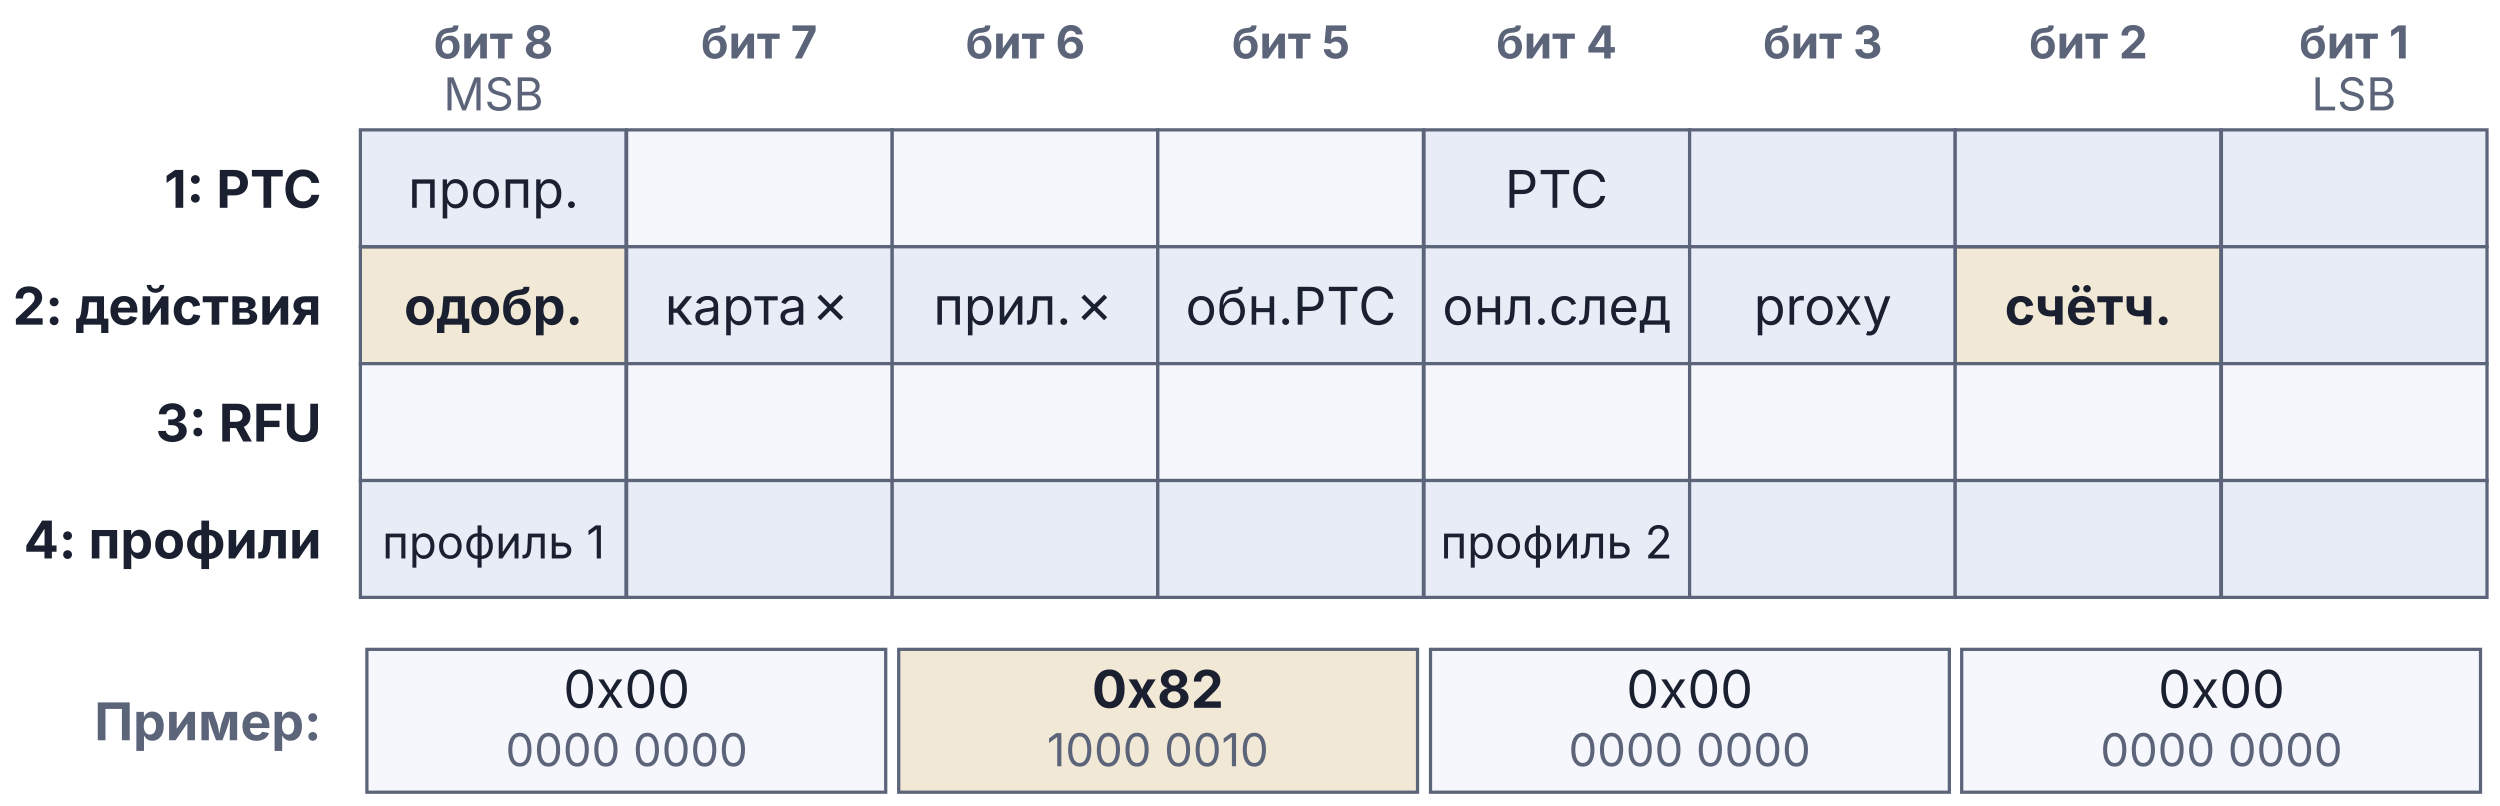
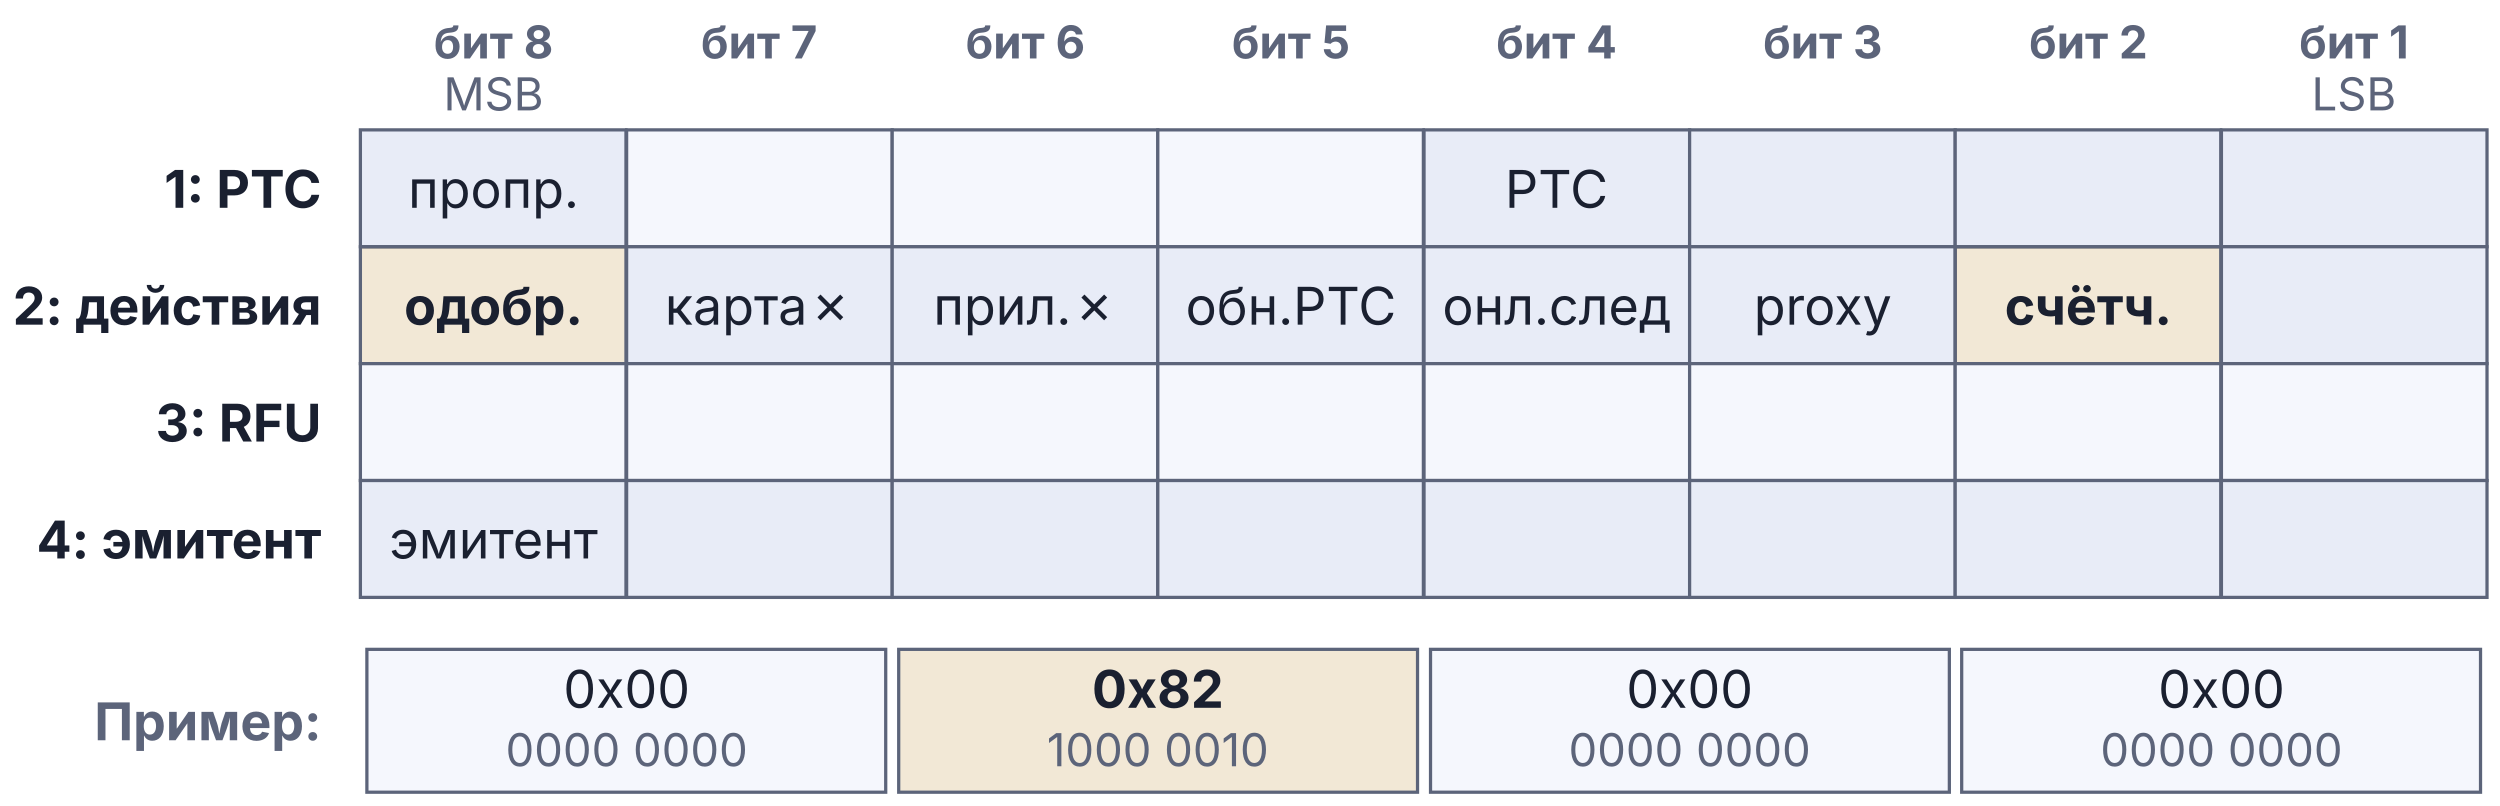
<svg xmlns="http://www.w3.org/2000/svg" viewBox="0 0 385 124" width="385pt" height="124pt">
  <g font-family="Inter, -apple-system, BlinkMacSystemFont, 'Helvetica Neue', Arial, sans-serif">
    <text x="76.0" y="9" text-anchor="middle" font-family="Inter, -apple-system, BlinkMacSystemFont, 'Helvetica Neue', Arial, sans-serif" font-size="7" font-weight="bold" fill="#5C647A">бит 8</text>
    <text x="76.0" y="17" text-anchor="middle" font-family="Inter, -apple-system, BlinkMacSystemFont, 'Helvetica Neue', Arial, sans-serif" font-size="7" font-weight="normal" fill="#5C647A">MSB</text>
    <text x="116.9" y="9" text-anchor="middle" font-family="Inter, -apple-system, BlinkMacSystemFont, 'Helvetica Neue', Arial, sans-serif" font-size="7" font-weight="bold" fill="#5C647A">бит 7</text>
    <text x="157.9" y="9" text-anchor="middle" font-family="Inter, -apple-system, BlinkMacSystemFont, 'Helvetica Neue', Arial, sans-serif" font-size="7" font-weight="bold" fill="#5C647A">бит 6</text>
    <text x="198.8" y="9" text-anchor="middle" font-family="Inter, -apple-system, BlinkMacSystemFont, 'Helvetica Neue', Arial, sans-serif" font-size="7" font-weight="bold" fill="#5C647A">бит 5</text>
    <text x="239.7" y="9" text-anchor="middle" font-family="Inter, -apple-system, BlinkMacSystemFont, 'Helvetica Neue', Arial, sans-serif" font-size="7" font-weight="bold" fill="#5C647A">бит 4</text>
    <text x="280.7" y="9" text-anchor="middle" font-family="Inter, -apple-system, BlinkMacSystemFont, 'Helvetica Neue', Arial, sans-serif" font-size="7" font-weight="bold" fill="#5C647A">бит 3</text>
    <text x="321.6" y="9" text-anchor="middle" font-family="Inter, -apple-system, BlinkMacSystemFont, 'Helvetica Neue', Arial, sans-serif" font-size="7" font-weight="bold" fill="#5C647A">бит 2</text>
    <text x="362.5" y="9" text-anchor="middle" font-family="Inter, -apple-system, BlinkMacSystemFont, 'Helvetica Neue', Arial, sans-serif" font-size="7" font-weight="bold" fill="#5C647A">бит 1</text>
    <text x="362.5" y="17" text-anchor="middle" font-family="Inter, -apple-system, BlinkMacSystemFont, 'Helvetica Neue', Arial, sans-serif" font-size="7" font-weight="normal" fill="#5C647A">LSB</text>
    <text x="49.5" y="32" text-anchor="end" font-family="Inter, -apple-system, BlinkMacSystemFont, 'Helvetica Neue', Arial, sans-serif" font-size="8" font-weight="bold" fill="#1A2030">1: PTC</text>
    <rect x="55.5" y="20.0" width="40.9" height="18" fill="#E8ECF7" stroke="#5C647A" stroke-width="0.5" />
    <text x="76.0" y="32" text-anchor="middle" font-family="Inter, -apple-system, BlinkMacSystemFont, 'Helvetica Neue', Arial, sans-serif" font-size="8" font-weight="normal" fill="#1A2030">пропр.</text>
    <rect x="96.5" y="20.0" width="40.9" height="18" fill="#F5F7FD" stroke="#5C647A" stroke-width="0.5" />
    <rect x="137.4" y="20.0" width="40.9" height="18" fill="#F5F7FD" stroke="#5C647A" stroke-width="0.5" />
    <rect x="178.3" y="20.0" width="40.9" height="18" fill="#F5F7FD" stroke="#5C647A" stroke-width="0.5" />
    <rect x="219.3" y="20.0" width="40.9" height="18" fill="#E8ECF7" stroke="#5C647A" stroke-width="0.5" />
    <text x="239.7" y="32" text-anchor="middle" font-family="Inter, -apple-system, BlinkMacSystemFont, 'Helvetica Neue', Arial, sans-serif" font-size="8" font-weight="normal" fill="#1A2030">PTC</text>
    <rect x="260.2" y="20.0" width="40.9" height="18" fill="#E8ECF7" stroke="#5C647A" stroke-width="0.5" />
    <rect x="301.1" y="20.0" width="40.9" height="18" fill="#E8ECF7" stroke="#5C647A" stroke-width="0.5" />
    <rect x="342.1" y="20.0" width="40.9" height="18" fill="#E8ECF7" stroke="#5C647A" stroke-width="0.5" />
    <text x="49.5" y="50" text-anchor="end" font-family="Inter, -apple-system, BlinkMacSystemFont, 'Helvetica Neue', Arial, sans-serif" font-size="8" font-weight="bold" fill="#1A2030">2: действия</text>
    <rect x="55.5" y="38.0" width="40.9" height="18" fill="#B8821C" fill-opacity="0.18" stroke="#5C647A" stroke-width="0.5" />
    <text x="76.0" y="50" text-anchor="middle" font-family="Inter, -apple-system, BlinkMacSystemFont, 'Helvetica Neue', Arial, sans-serif" font-size="8" font-weight="bold" fill="#1A2030">одобр.</text>
    <rect x="96.5" y="38.0" width="40.9" height="18" fill="#E8ECF7" stroke="#5C647A" stroke-width="0.5" />
    <text x="116.9" y="50" text-anchor="middle" font-family="Inter, -apple-system, BlinkMacSystemFont, 'Helvetica Neue', Arial, sans-serif" font-size="8" font-weight="normal" fill="#1A2030">карта✗</text>
    <rect x="137.4" y="38.0" width="40.9" height="18" fill="#E8ECF7" stroke="#5C647A" stroke-width="0.5" />
    <text x="157.9" y="50" text-anchor="middle" font-family="Inter, -apple-system, BlinkMacSystemFont, 'Helvetica Neue', Arial, sans-serif" font-size="8" font-weight="normal" fill="#1A2030">прил.✗</text>
    <rect x="178.3" y="38.0" width="40.9" height="18" fill="#E8ECF7" stroke="#5C647A" stroke-width="0.5" />
    <text x="198.8" y="50" text-anchor="middle" font-family="Inter, -apple-system, BlinkMacSystemFont, 'Helvetica Neue', Arial, sans-serif" font-size="8" font-weight="normal" fill="#1A2030">обн.PTC</text>
    <rect x="219.3" y="38.0" width="40.9" height="18" fill="#E8ECF7" stroke="#5C647A" stroke-width="0.5" />
    <text x="239.7" y="50" text-anchor="middle" font-family="Inter, -apple-system, BlinkMacSystemFont, 'Helvetica Neue', Arial, sans-serif" font-size="8" font-weight="normal" fill="#1A2030">онл.след</text>
    <rect x="260.2" y="38.0" width="40.9" height="18" fill="#E8ECF7" stroke="#5C647A" stroke-width="0.5" />
    <text x="280.7" y="50" text-anchor="middle" font-family="Inter, -apple-system, BlinkMacSystemFont, 'Helvetica Neue', Arial, sans-serif" font-size="8" font-weight="normal" fill="#1A2030">proxy</text>
    <rect x="301.1" y="38.0" width="40.9" height="18" fill="#B8821C" fill-opacity="0.18" stroke="#5C647A" stroke-width="0.5" />
    <text x="321.6" y="50" text-anchor="middle" font-family="Inter, -apple-system, BlinkMacSystemFont, 'Helvetica Neue', Arial, sans-serif" font-size="8" font-weight="bold" fill="#1A2030">счётч.</text>
    <rect x="342.1" y="38.0" width="40.9" height="18" fill="#E8ECF7" stroke="#5C647A" stroke-width="0.5" />
    <text x="49.5" y="68" text-anchor="end" font-family="Inter, -apple-system, BlinkMacSystemFont, 'Helvetica Neue', Arial, sans-serif" font-size="8" font-weight="bold" fill="#1A2030">3: RFU</text>
    <rect x="55.5" y="56.0" width="40.9" height="18" fill="#F5F7FD" stroke="#5C647A" stroke-width="0.5" />
    <rect x="96.5" y="56.0" width="40.9" height="18" fill="#F5F7FD" stroke="#5C647A" stroke-width="0.5" />
    <rect x="137.4" y="56.0" width="40.9" height="18" fill="#F5F7FD" stroke="#5C647A" stroke-width="0.5" />
    <rect x="178.3" y="56.0" width="40.9" height="18" fill="#F5F7FD" stroke="#5C647A" stroke-width="0.5" />
    <rect x="219.3" y="56.0" width="40.9" height="18" fill="#F5F7FD" stroke="#5C647A" stroke-width="0.5" />
    <rect x="260.2" y="56.0" width="40.9" height="18" fill="#F5F7FD" stroke="#5C647A" stroke-width="0.5" />
    <rect x="301.1" y="56.0" width="40.9" height="18" fill="#F5F7FD" stroke="#5C647A" stroke-width="0.5" />
    <rect x="342.1" y="56.0" width="40.9" height="18" fill="#F5F7FD" stroke="#5C647A" stroke-width="0.5" />
-     <text x="49.5" y="86" text-anchor="end" font-family="Inter, -apple-system, BlinkMacSystemFont, 'Helvetica Neue', Arial, sans-serif" font-size="8" font-weight="bold" fill="#1A2030">4: профили</text>
+     <text x="49.5" y="86" text-anchor="end" font-family="Inter, -apple-system, BlinkMacSystemFont, 'Helvetica Neue', Arial, sans-serif" font-size="8" font-weight="bold" fill="#1A2030">4: эмитент</text>
    <rect x="55.5" y="74.0" width="40.9" height="18" fill="#E8ECF7" stroke="#5C647A" stroke-width="0.5" />
-     <text x="76.0" y="86" text-anchor="middle" font-family="Inter, -apple-system, BlinkMacSystemFont, 'Helvetica Neue', Arial, sans-serif" font-size="7" font-weight="normal" fill="#1A2030">профиль 1</text>
+     <text x="76.0" y="86" text-anchor="middle" font-family="Inter, -apple-system, BlinkMacSystemFont, 'Helvetica Neue', Arial, sans-serif" font-size="8" font-weight="normal" fill="#1A2030">эмитент</text>
    <rect x="96.5" y="74.0" width="40.9" height="18" fill="#E8ECF7" stroke="#5C647A" stroke-width="0.5" />
    <rect x="137.4" y="74.0" width="40.9" height="18" fill="#E8ECF7" stroke="#5C647A" stroke-width="0.5" />
    <rect x="178.3" y="74.0" width="40.9" height="18" fill="#E8ECF7" stroke="#5C647A" stroke-width="0.5" />
    <rect x="219.3" y="74.0" width="40.9" height="18" fill="#E8ECF7" stroke="#5C647A" stroke-width="0.5" />
-     <text x="239.7" y="86" text-anchor="middle" font-family="Inter, -apple-system, BlinkMacSystemFont, 'Helvetica Neue', Arial, sans-serif" font-size="7" font-weight="normal" fill="#1A2030">профиль 2</text>
    <rect x="260.2" y="74.0" width="40.9" height="18" fill="#E8ECF7" stroke="#5C647A" stroke-width="0.5" />
    <rect x="301.1" y="74.0" width="40.9" height="18" fill="#E8ECF7" stroke="#5C647A" stroke-width="0.5" />
    <rect x="342.1" y="74.0" width="40.9" height="18" fill="#E8ECF7" stroke="#5C647A" stroke-width="0.5" />
    <text x="49.5" y="114" text-anchor="end" font-family="Inter, -apple-system, BlinkMacSystemFont, 'Helvetica Neue', Arial, sans-serif" font-size="8" font-weight="bold" fill="#5C647A">Пример:</text>
    <rect x="56.5" y="100.0" width="79.9" height="22" fill="#F5F7FD" stroke="#5C647A" stroke-width="0.5" />
    <text x="96.5" y="109" text-anchor="middle" font-family="Inter, -apple-system, BlinkMacSystemFont, 'Helvetica Neue', Arial, sans-serif" font-size="8" font-weight="normal" fill="#1A2030">0x00</text>
    <text x="96.5" y="118" text-anchor="middle" font-family="Inter, -apple-system, BlinkMacSystemFont, 'Helvetica Neue', Arial, sans-serif" font-size="7" font-weight="normal" fill="#5C647A">0000 0000</text>
    <rect x="138.4" y="100.0" width="79.9" height="22" fill="#B8821C" fill-opacity="0.18" stroke="#5C647A" stroke-width="0.5" />
    <text x="178.3" y="109" text-anchor="middle" font-family="Inter, -apple-system, BlinkMacSystemFont, 'Helvetica Neue', Arial, sans-serif" font-size="8" font-weight="bold" fill="#1A2030">0x82</text>
    <text x="178.3" y="118" text-anchor="middle" font-family="Inter, -apple-system, BlinkMacSystemFont, 'Helvetica Neue', Arial, sans-serif" font-size="7" font-weight="normal" fill="#5C647A">1000 0010</text>
    <rect x="220.3" y="100.0" width="79.9" height="22" fill="#F5F7FD" stroke="#5C647A" stroke-width="0.5" />
    <text x="260.2" y="109" text-anchor="middle" font-family="Inter, -apple-system, BlinkMacSystemFont, 'Helvetica Neue', Arial, sans-serif" font-size="8" font-weight="normal" fill="#1A2030">0x00</text>
    <text x="260.2" y="118" text-anchor="middle" font-family="Inter, -apple-system, BlinkMacSystemFont, 'Helvetica Neue', Arial, sans-serif" font-size="7" font-weight="normal" fill="#5C647A">0000 0000</text>
    <rect x="302.1" y="100.0" width="79.9" height="22" fill="#F5F7FD" stroke="#5C647A" stroke-width="0.5" />
    <text x="342.1" y="109" text-anchor="middle" font-family="Inter, -apple-system, BlinkMacSystemFont, 'Helvetica Neue', Arial, sans-serif" font-size="8" font-weight="normal" fill="#1A2030">0x00</text>
    <text x="342.1" y="118" text-anchor="middle" font-family="Inter, -apple-system, BlinkMacSystemFont, 'Helvetica Neue', Arial, sans-serif" font-size="7" font-weight="normal" fill="#5C647A">0000 0000</text>
  </g>
</svg>
